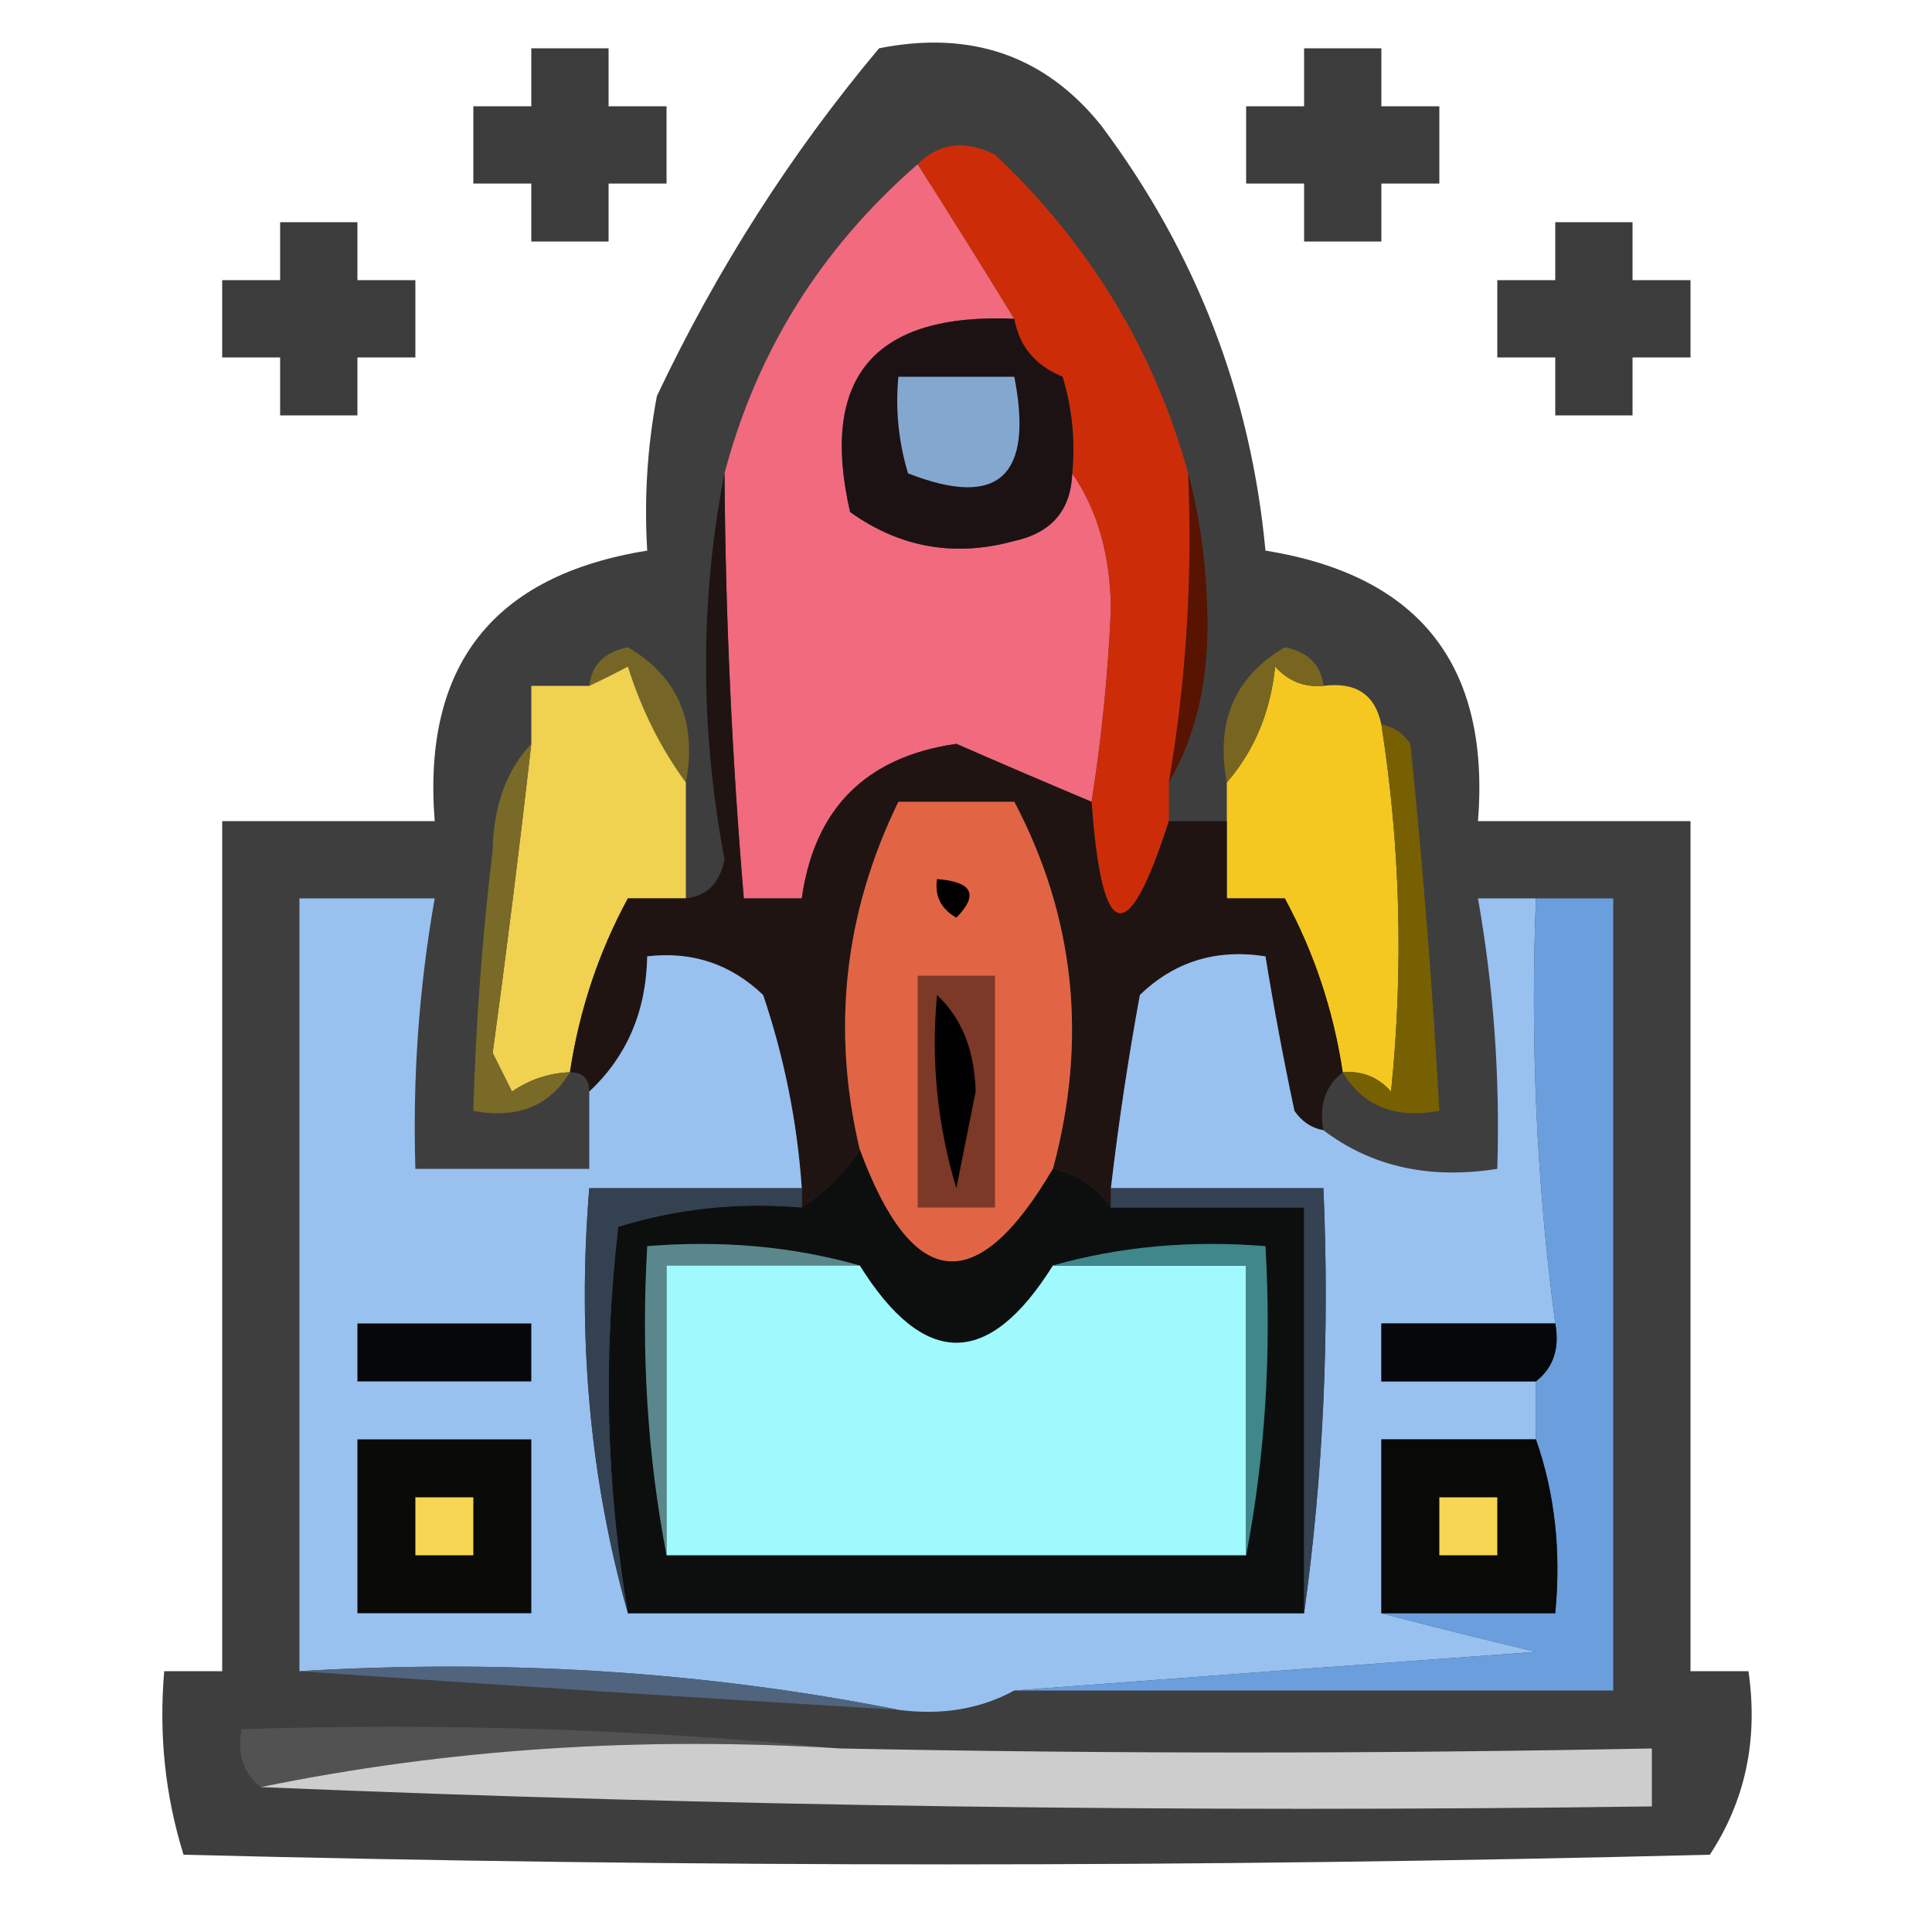
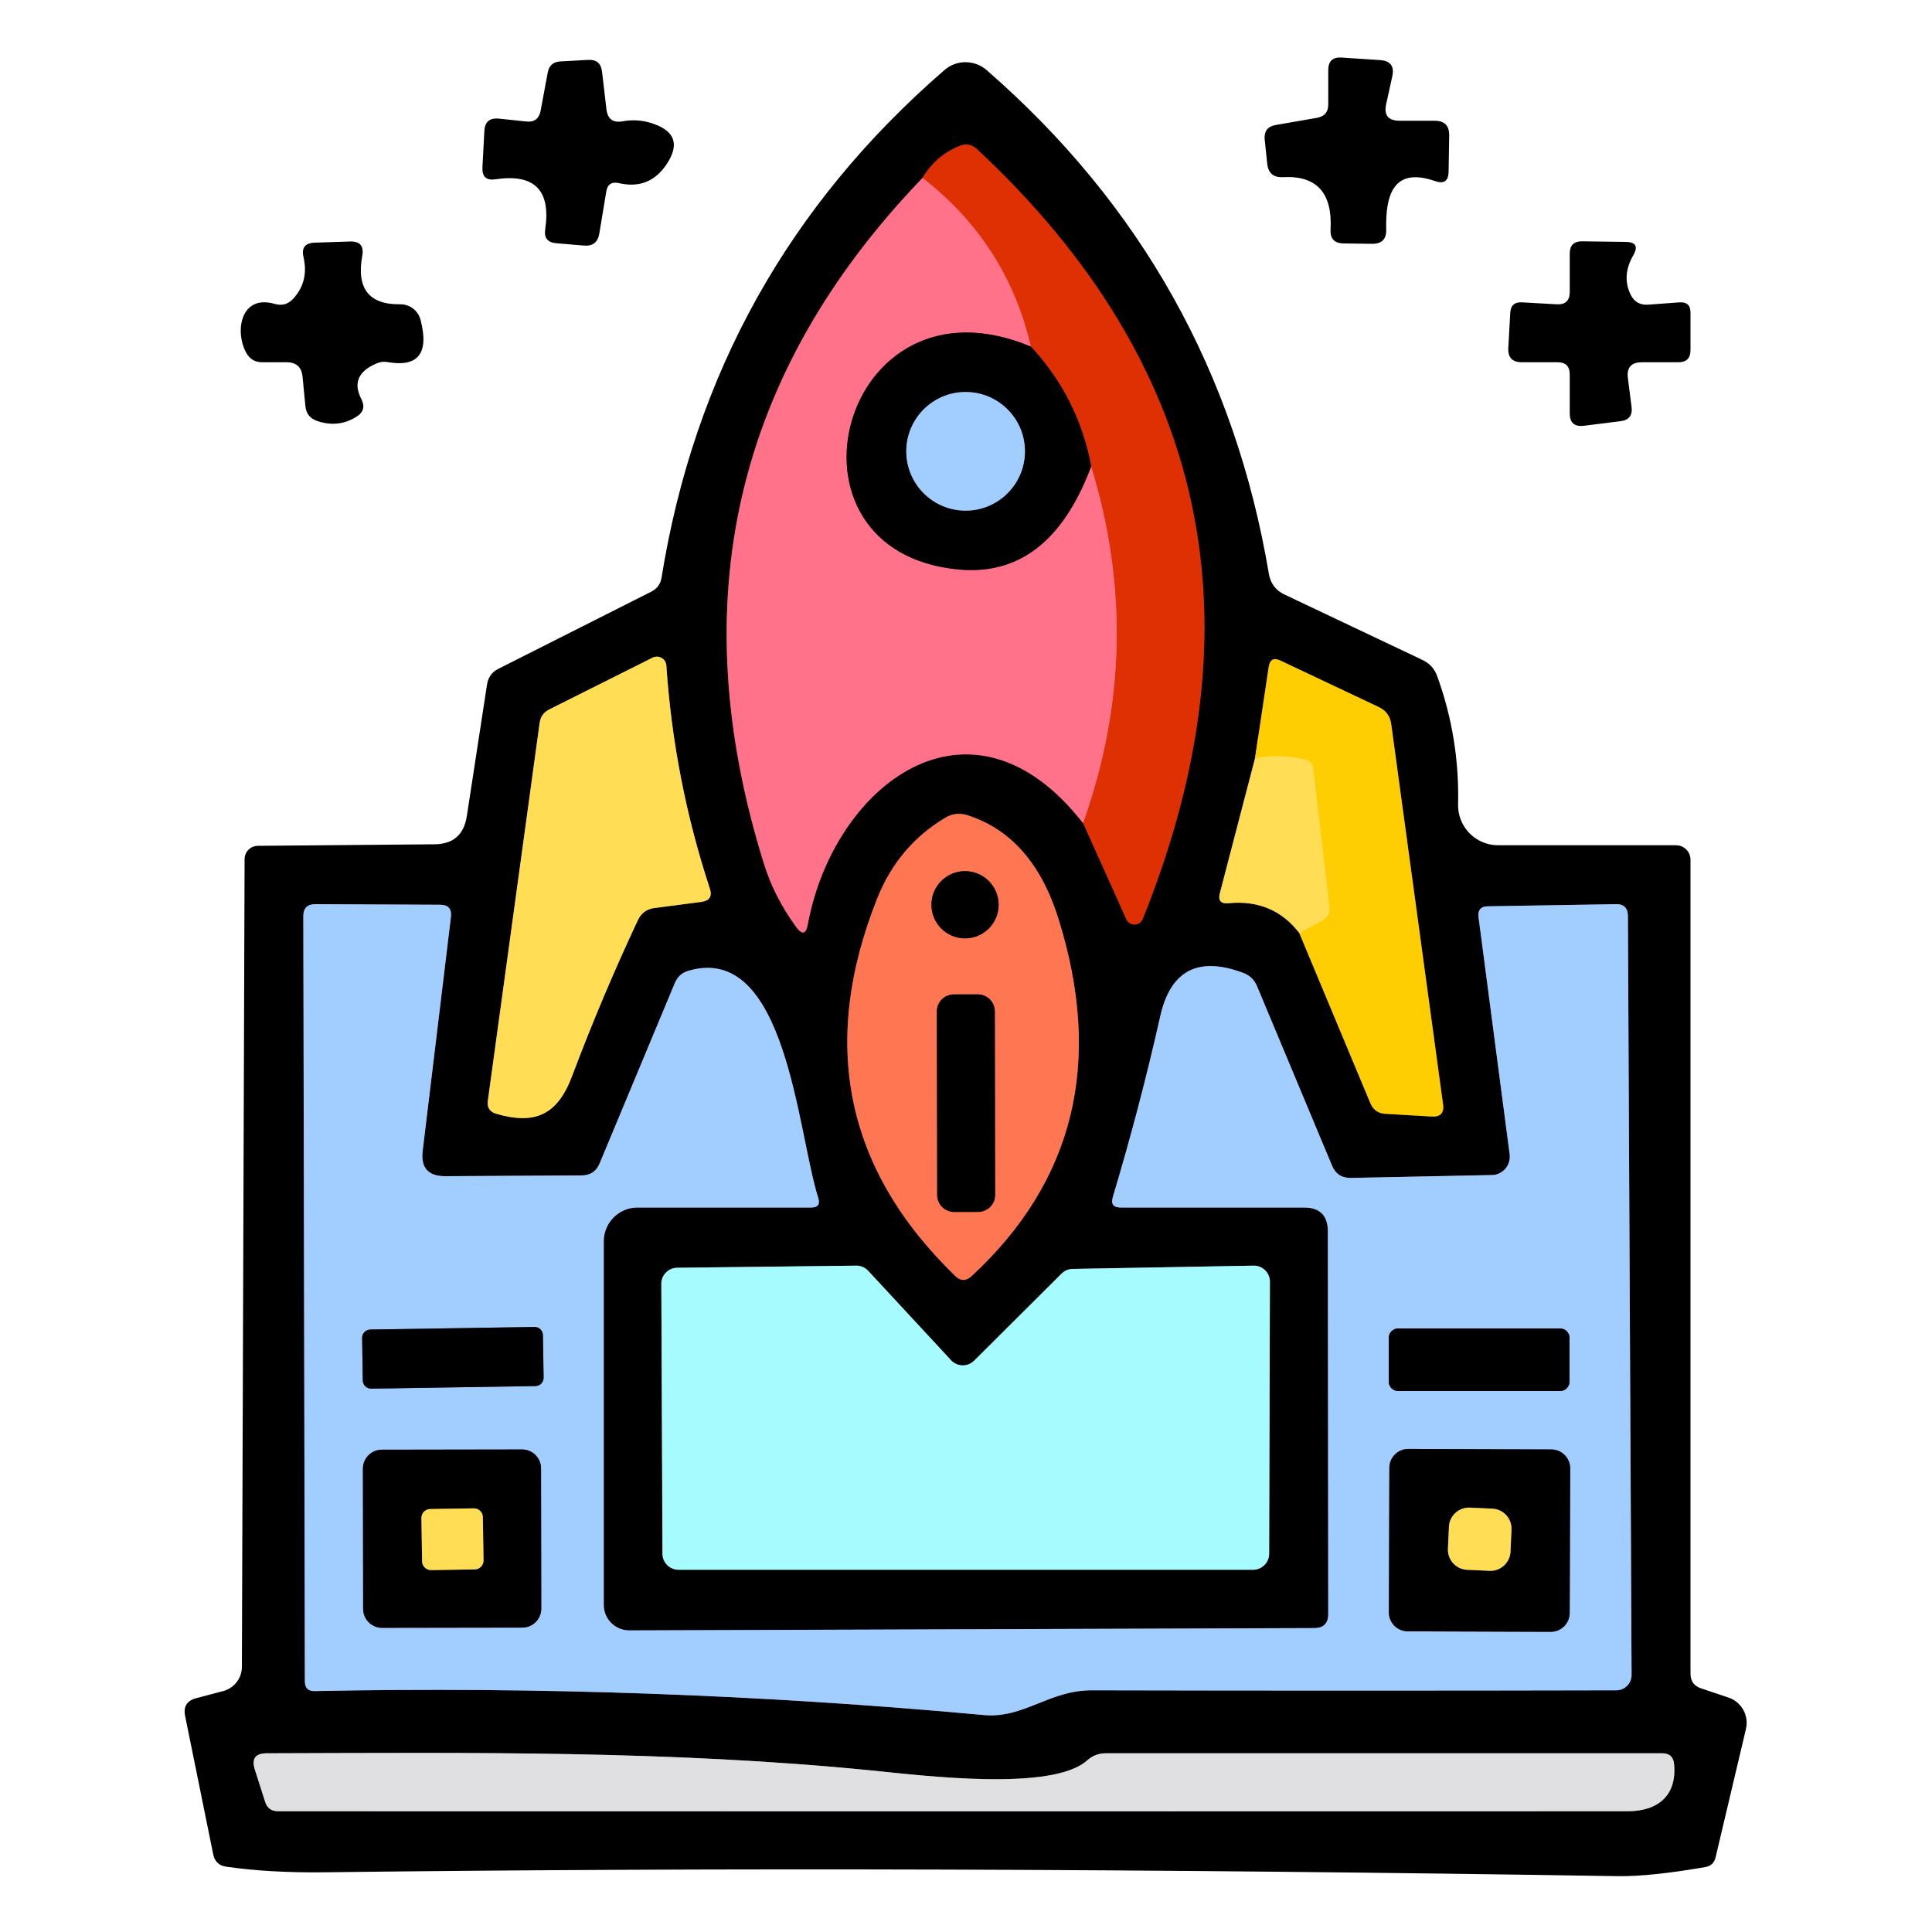
- <svg xmlns="http://www.w3.org/2000/svg" version="1.1" width="100px" height="100px" style="shape-rendering:geometricPrecision; text-rendering:geometricPrecision; image-rendering:optimizeQuality; fill-rule:evenodd; clip-rule:evenodd">
-   <g>
-     <path style="opacity:0.763" fill="#000000" d="M 27.5,2.5 C 28.833,2.5 30.167,2.5 31.5,2.5C 31.5,3.5 31.5,4.5 31.5,5.5C 32.5,5.5 33.5,5.5 34.5,5.5C 34.5,6.833 34.5,8.167 34.5,9.5C 33.5,9.5 32.5,9.5 31.5,9.5C 31.5,10.5 31.5,11.5 31.5,12.5C 30.167,12.5 28.833,12.5 27.5,12.5C 27.5,11.5 27.5,10.5 27.5,9.5C 26.5,9.5 25.5,9.5 24.5,9.5C 24.5,8.167 24.5,6.833 24.5,5.5C 25.5,5.5 26.5,5.5 27.5,5.5C 27.5,4.5 27.5,3.5 27.5,2.5 Z" />
+ <svg xmlns="http://www.w3.org/2000/svg" version="1.1" viewBox="0.00 0.00 100.00 100.00">
+   <g stroke-width="2.00" fill="none" stroke-linecap="butt">
+     <path stroke="#803945" vector-effect="non-scaling-stroke" d="   M 47.75 9.21   Q 33.20 24.33 39.53 44.67   Q 40.06 46.40 41.21 47.98   Q 41.67 48.61 41.81 47.85   C 43.13 40.67 50.21 35.13 56.06 42.60" />
+     <path stroke="#6f1801" vector-effect="non-scaling-stroke" d="   M 56.06 42.60   L 58.30 47.58   A 0.46 0.46 0.0 0 0 59.15 47.56   Q 68.47 24.42 50.58 7.73   Q 50.18 7.35 49.68 7.55   Q 48.44 8.04 47.75 9.21" />
+     <path stroke="#ef5146" vector-effect="non-scaling-stroke" d="   M 56.06 42.60   Q 59.32 33.44 56.48 24.14" />
+     <path stroke="#6f1801" vector-effect="non-scaling-stroke" d="   M 56.48 24.14   Q 55.82 20.60 53.36 17.94" />
+     <path stroke="#ef5146" vector-effect="non-scaling-stroke" d="   M 53.36 17.94   Q 52.11 12.59 47.75 9.21" />
+     <path stroke="#803945" vector-effect="non-scaling-stroke" d="   M 53.36 17.94   C 43.48 13.80 39.72 28.59 49.65 29.48   Q 54.32 29.90 56.48 24.14" />
+     <path stroke="#806f2b" vector-effect="non-scaling-stroke" d="   M 33.86 47.00   L 36.31 46.68   Q 36.94 46.59 36.74 45.99   Q 34.89 40.36 34.49 34.45   A 0.49 0.49 0.0 0 0 33.78 34.04   L 28.43 36.72   Q 27.99 36.94 27.93 37.43   L 25.25 56.98   Q 25.18 57.50 25.69 57.65   C 27.68 58.23 28.85 57.72 29.61 55.70   Q 31.16 51.58 33.02 47.62   Q 33.28 47.08 33.86 47.00" />
+     <path stroke="#806f2b" vector-effect="non-scaling-stroke" d="   M 64.96 39.25   L 63.14 46.23   Q 62.99 46.81 63.59 46.75   Q 65.89 46.53 67.25 48.29" />
+     <path stroke="#7f6701" vector-effect="non-scaling-stroke" d="   M 67.25 48.29   L 70.93 57.10   Q 71.15 57.62 71.70 57.65   L 74.10 57.79   Q 74.79 57.83 74.69 57.15   L 72.01 37.49   Q 71.93 36.86 71.35 36.59   L 66.27 34.19   Q 65.76 33.95 65.67 34.51   L 64.96 39.25" />
+     <path stroke="#ffd62c" vector-effect="non-scaling-stroke" d="   M 67.25 48.29   L 68.45 47.64   Q 68.86 47.41 68.81 46.94   L 67.97 39.78   Q 67.92 39.40 67.55 39.31   Q 66.24 39.00 64.96 39.25" />
+     <path stroke="#803c29" vector-effect="non-scaling-stroke" d="   M 48.94 42.32   Q 46.50 43.77 45.41 46.49   Q 40.91 57.78 49.44 66.04   Q 49.86 66.45 50.29 66.05   Q 58.27 58.67 54.78 47.54   Q 53.43 43.25 50.05 42.19   Q 49.47 42.01 48.94 42.32" />
+     <path stroke="#516780" vector-effect="non-scaling-stroke" d="   M 23.06 60.88   Q 21.71 60.89 21.88 59.55   L 23.34 47.46   Q 23.41 46.83 22.78 46.83   L 16.32 46.80   Q 15.70 46.80 15.70 47.42   L 15.78 87.03   Q 15.78 87.54 16.29 87.53   Q 33.64 87.18 50.92 88.77   C 52.99 88.96 54.29 87.49 56.50 87.49   Q 70.07 87.52 83.66 87.49   A 0.79 0.79 0.0 0 0 84.45 86.69   L 84.26 47.40   Q 84.25 46.79 83.65 46.80   L 77.02 46.91   Q 76.46 46.91 76.53 47.48   L 78.14 59.75   A 0.95 0.94 85.6 0 1 77.23 60.82   L 69.92 60.97   Q 69.21 60.98 68.94 60.32   L 65.07 51.06   Q 64.86 50.54 64.33 50.35   Q 60.86 49.06 60.06 52.58   Q 59.00 57.29 57.60 61.96   Q 57.44 62.50 58.00 62.50   L 67.49 62.50   Q 68.73 62.50 68.73 63.74   L 68.75 83.54   Q 68.75 84.27 68.02 84.27   L 32.57 84.39   A 1.32 1.32 0.0 0 1 31.25 83.07   L 31.25 64.25   A 1.75 1.75 0.0 0 1 33.00 62.50   L 41.99 62.50   Q 42.51 62.50 42.35 62.00   C 41.27 58.59 40.70 48.80 35.66 50.24   Q 35.14 50.38 34.93 50.88   L 31.04 60.21   Q 30.78 60.84 30.10 60.84   L 23.06 60.88" />
+     <path stroke="#537e80" vector-effect="non-scaling-stroke" d="   M 55.52 65.68   A 0.83 0.83 0.0 0 0 54.95 65.92   L 50.42 70.43   A 0.83 0.83 0.0 0 1 49.23 70.41   L 44.94 65.78   A 0.83 0.83 0.0 0 0 44.32 65.51   L 35.05 65.62   A 0.83 0.83 0.0 0 0 34.23 66.45   L 34.29 80.42   A 0.83 0.83 0.0 0 0 35.12 81.25   L 64.86 81.25   A 0.83 0.83 0.0 0 0 65.69 80.42   L 65.73 66.34   A 0.83 0.83 0.0 0 0 64.88 65.51   L 55.52 65.68" />
+     <path stroke="#707071" vector-effect="non-scaling-stroke" d="   M 56.28 91.11   C 54.48 92.75 47.74 91.90 45.12 91.64   C 34.68 90.60 24.29 90.72 13.81 90.75   Q 12.92 90.75 13.19 91.59   L 13.72 93.25   Q 13.87 93.75 14.40 93.75   Q 49.31 93.76 84.23 93.75   C 85.84 93.75 86.80 92.92 86.65 91.31   Q 86.60 90.75 86.04 90.75   L 57.22 90.75   Q 56.69 90.75 56.28 91.11" />
+     <path stroke="#516780" vector-effect="non-scaling-stroke" d="   M 53.05 23.36   A 3.07 3.07 0.0 0 0 49.98 20.29   A 3.07 3.07 0.0 0 0 46.91 23.36   A 3.07 3.07 0.0 0 0 49.98 26.43   A 3.07 3.07 0.0 0 0 53.05 23.36" />
+     <path stroke="#803c29" vector-effect="non-scaling-stroke" d="   M 51.69 46.83   A 1.74 1.74 0.0 0 0 49.95 45.09   A 1.74 1.74 0.0 0 0 48.21 46.83   A 1.74 1.74 0.0 0 0 49.95 48.57   A 1.74 1.74 0.0 0 0 51.69 46.83" />
+     <path stroke="#803c29" vector-effect="non-scaling-stroke" d="   M 51.492 52.347   A 0.88 0.88 0.0 0 0 50.61 51.469   L 49.37 51.471   A 0.88 0.88 0.0 0 0 48.492 52.353   L 48.508 61.853   A 0.88 0.88 0.0 0 0 49.39 62.731   L 50.63 62.729   A 0.88 0.88 0.0 0 0 51.508 61.847   L 51.492 52.347" />
+     <path stroke="#516780" vector-effect="non-scaling-stroke" d="   M 28.102 69.107   A 0.43 0.43 0.0 0 0 27.665 68.683   L 19.166 68.817   A 0.43 0.43 0.0 0 0 18.743 69.254   L 18.778 71.453   A 0.43 0.43 0.0 0 0 19.215 71.877   L 27.713 71.743   A 0.43 0.43 0.0 0 0 28.137 71.306   L 28.102 69.107" />
+     <path stroke="#516780" vector-effect="non-scaling-stroke" d="   M 81.24 69.25   A 0.49 0.49 0.0 0 0 80.75 68.76   L 72.37 68.76   A 0.49 0.49 0.0 0 0 71.88 69.25   L 71.88 71.51   A 0.49 0.49 0.0 0 0 72.37 72.00   L 80.75 72.00   A 0.49 0.49 0.0 0 0 81.24 71.51   L 81.24 69.25" />
+     <path stroke="#516780" vector-effect="non-scaling-stroke" d="   M 28.004 76.002   A 0.98 0.98 0.0 0 0 27.022 75.024   L 19.762 75.036   A 0.98 0.98 0.0 0 0 18.784 76.018   L 18.796 83.278   A 0.98 0.98 0.0 0 0 19.778 84.256   L 27.038 84.244   A 0.98 0.98 0.0 0 0 28.016 83.262   L 28.004 76.002" />
+     <path stroke="#516780" vector-effect="non-scaling-stroke" d="   M 81.273 76.006   A 0.98 0.98 0.0 0 0 80.296 75.023   L 72.897 74.997   A 0.98 0.98 0.0 0 0 71.913 75.974   L 71.887 83.454   A 0.98 0.98 0.0 0 0 72.864 84.437   L 80.263 84.463   A 0.98 0.98 0.0 0 0 81.247 83.486   L 81.273 76.006" />
+     <path stroke="#806f2b" vector-effect="non-scaling-stroke" d="   M 24.992 78.525   A 0.46 0.46 0.0 0 0 24.525 78.072   L 22.265 78.108   A 0.46 0.46 0.0 0 0 21.813 78.575   L 21.848 80.815   A 0.46 0.46 0.0 0 0 22.315 81.268   L 24.575 81.232   A 0.46 0.46 0.0 0 0 25.027 80.765   L 24.992 78.525" />
+     <path stroke="#806f2b" vector-effect="non-scaling-stroke" d="   M 78.234 79.174   A 1.04 1.04 0.0 0 0 77.242 78.088   L 76.084 78.035   A 1.04 1.04 0.0 0 0 74.998 79.027   L 74.946 80.166   A 1.04 1.04 0.0 0 0 75.938 81.252   L 77.096 81.305   A 1.04 1.04 0.0 0 0 78.183 80.313   L 78.234 79.174" />
  </g>
-   <g>
-     <path style="opacity:0.793" fill="#0c0d0e" d="M 45.5,2.5 C 50.266,1.551 54.1,2.884 57,6.5C 61.908,13.063 64.742,20.396 65.5,28.5C 73.474,29.779 77.14,34.446 76.5,42.5C 80.167,42.5 83.833,42.5 87.5,42.5C 87.5,57.167 87.5,71.833 87.5,86.5C 88.5,86.5 89.5,86.5 90.5,86.5C 91.011,90.03 90.344,93.196 88.5,96C 62.167,96.667 35.833,96.667 9.5,96C 8.549,92.943 8.216,89.777 8.5,86.5C 9.5,86.5 10.5,86.5 11.5,86.5C 11.5,71.833 11.5,57.167 11.5,42.5C 15.167,42.5 18.833,42.5 22.5,42.5C 21.86,34.446 25.526,29.779 33.5,28.5C 33.336,25.813 33.503,23.146 34,20.5C 37.106,13.936 40.939,7.936 45.5,2.5 Z" />
-   </g>
-   <g>
-     <path style="opacity:0.763" fill="#000000" d="M 67.5,2.5 C 68.833,2.5 70.167,2.5 71.5,2.5C 71.5,3.5 71.5,4.5 71.5,5.5C 72.5,5.5 73.5,5.5 74.5,5.5C 74.5,6.833 74.5,8.167 74.5,9.5C 73.5,9.5 72.5,9.5 71.5,9.5C 71.5,10.5 71.5,11.5 71.5,12.5C 70.167,12.5 68.833,12.5 67.5,12.5C 67.5,11.5 67.5,10.5 67.5,9.5C 66.5,9.5 65.5,9.5 64.5,9.5C 64.5,8.167 64.5,6.833 64.5,5.5C 65.5,5.5 66.5,5.5 67.5,5.5C 67.5,4.5 67.5,3.5 67.5,2.5 Z" />
-   </g>
-   <g>
-     <path style="opacity:0.763" fill="#000000" d="M 14.5,11.5 C 15.833,11.5 17.167,11.5 18.5,11.5C 18.5,12.5 18.5,13.5 18.5,14.5C 19.5,14.5 20.5,14.5 21.5,14.5C 21.5,15.833 21.5,17.167 21.5,18.5C 20.5,18.5 19.5,18.5 18.5,18.5C 18.5,19.5 18.5,20.5 18.5,21.5C 17.167,21.5 15.833,21.5 14.5,21.5C 14.5,20.5 14.5,19.5 14.5,18.5C 13.5,18.5 12.5,18.5 11.5,18.5C 11.5,17.167 11.5,15.833 11.5,14.5C 12.5,14.5 13.5,14.5 14.5,14.5C 14.5,13.5 14.5,12.5 14.5,11.5 Z" />
-   </g>
-   <g>
-     <path style="opacity:0.763" fill="#000000" d="M 80.5,11.5 C 81.833,11.5 83.167,11.5 84.5,11.5C 84.5,12.5 84.5,13.5 84.5,14.5C 85.5,14.5 86.5,14.5 87.5,14.5C 87.5,15.833 87.5,17.167 87.5,18.5C 86.5,18.5 85.5,18.5 84.5,18.5C 84.5,19.5 84.5,20.5 84.5,21.5C 83.167,21.5 81.833,21.5 80.5,21.5C 80.5,20.5 80.5,19.5 80.5,18.5C 79.5,18.5 78.5,18.5 77.5,18.5C 77.5,17.167 77.5,15.833 77.5,14.5C 78.5,14.5 79.5,14.5 80.5,14.5C 80.5,13.5 80.5,12.5 80.5,11.5 Z" />
-   </g>
-   <g>
-     <path style="opacity:1" fill="#f16a7e" d="M 47.5,8.5 C 49.221,11.202 50.888,13.869 52.5,16.5C 45.244,16.19 42.41,19.524 44,26.5C 46.579,28.347 49.412,28.847 52.5,28C 54.426,27.578 55.426,26.411 55.5,24.5C 56.805,26.397 57.471,28.73 57.5,31.5C 57.355,34.867 57.022,38.201 56.5,41.5C 54.181,40.526 51.847,39.526 49.5,38.5C 44.823,39.177 42.156,41.844 41.5,46.5C 40.5,46.5 39.5,46.5 38.5,46.5C 37.882,39.183 37.549,31.849 37.5,24.5C 39.173,18.173 42.507,12.839 47.5,8.5 Z" />
-   </g>
-   <g>
-     <path style="opacity:1" fill="#cc2d08" d="M 61.5,24.5 C 61.733,29.895 61.4,35.228 60.5,40.5C 60.5,41.167 60.5,41.833 60.5,42.5C 58.36,49.182 57.027,48.849 56.5,41.5C 57.022,38.201 57.355,34.867 57.5,31.5C 57.471,28.73 56.805,26.397 55.5,24.5C 55.66,22.801 55.493,21.134 55,19.5C 53.583,18.922 52.75,17.922 52.5,16.5C 50.888,13.869 49.221,11.202 47.5,8.5C 48.601,7.402 49.934,7.235 51.5,8C 56.419,12.656 59.752,18.156 61.5,24.5 Z" />
-   </g>
-   <g>
-     <path style="opacity:1" fill="#1c1214" d="M 52.5,16.5 C 52.75,17.922 53.583,18.922 55,19.5C 55.493,21.134 55.66,22.801 55.5,24.5C 55.426,26.411 54.426,27.578 52.5,28C 49.412,28.847 46.579,28.347 44,26.5C 42.41,19.524 45.244,16.19 52.5,16.5 Z" />
-   </g>
-   <g>
-     <path style="opacity:1" fill="#84a7d0" d="M 46.5,19.5 C 48.5,19.5 50.5,19.5 52.5,19.5C 53.508,24.667 51.675,26.334 47,24.5C 46.507,22.866 46.34,21.199 46.5,19.5 Z" />
-   </g>
-   <g>
-     <path style="opacity:1" fill="#581301" d="M 61.5,24.5 C 62.164,26.978 62.498,29.645 62.5,32.5C 62.478,35.59 61.812,38.257 60.5,40.5C 61.4,35.228 61.733,29.895 61.5,24.5 Z" />
-   </g>
-   <g>
-     <path style="opacity:1" fill="#756627" d="M 35.5,40.5 C 34.208,38.745 33.208,36.745 32.5,34.5C 31.817,34.863 31.15,35.196 30.5,35.5C 30.62,34.414 31.287,33.747 32.5,33.5C 35.092,35.026 36.092,37.359 35.5,40.5 Z" />
-   </g>
-   <g>
-     <path style="opacity:1" fill="#f0d150" d="M 35.5,40.5 C 35.5,42.5 35.5,44.5 35.5,46.5C 34.5,46.5 33.5,46.5 32.5,46.5C 30.986,49.289 29.986,52.289 29.5,55.5C 28.417,55.539 27.417,55.873 26.5,56.5C 26.167,55.833 25.833,55.167 25.5,54.5C 26.227,49.165 26.894,43.832 27.5,38.5C 27.5,37.5 27.5,36.5 27.5,35.5C 28.5,35.5 29.5,35.5 30.5,35.5C 31.15,35.196 31.817,34.863 32.5,34.5C 33.208,36.745 34.208,38.745 35.5,40.5 Z" />
-   </g>
-   <g>
-     <path style="opacity:1" fill="#f4c821" d="M 68.5,35.5 C 70.179,35.285 71.179,35.952 71.5,37.5C 72.487,43.805 72.653,50.138 72,56.5C 71.329,55.748 70.496,55.414 69.5,55.5C 69.014,52.289 68.014,49.289 66.5,46.5C 65.5,46.5 64.5,46.5 63.5,46.5C 63.5,45.167 63.5,43.833 63.5,42.5C 63.5,41.833 63.5,41.167 63.5,40.5C 64.927,38.852 65.76,36.852 66,34.5C 66.671,35.252 67.504,35.586 68.5,35.5 Z" />
-   </g>
-   <g>
-     <path style="opacity:1" fill="#786620" d="M 68.5,35.5 C 67.504,35.586 66.671,35.252 66,34.5C 65.76,36.852 64.927,38.852 63.5,40.5C 62.908,37.359 63.908,35.026 66.5,33.5C 67.713,33.747 68.38,34.414 68.5,35.5 Z" />
-   </g>
-   <g>
-     <path style="opacity:1" fill="#201412" d="M 37.5,24.5 C 37.549,31.849 37.882,39.183 38.5,46.5C 39.5,46.5 40.5,46.5 41.5,46.5C 42.156,41.844 44.823,39.177 49.5,38.5C 51.847,39.526 54.181,40.526 56.5,41.5C 57.027,48.849 58.36,49.182 60.5,42.5C 61.5,42.5 62.5,42.5 63.5,42.5C 63.5,43.833 63.5,45.167 63.5,46.5C 64.5,46.5 65.5,46.5 66.5,46.5C 68.014,49.289 69.014,52.289 69.5,55.5C 68.596,56.209 68.263,57.209 68.5,58.5C 67.883,58.389 67.383,58.056 67,57.5C 66.433,54.832 65.933,52.166 65.5,49.5C 62.956,49.104 60.789,49.771 59,51.5C 58.39,54.827 57.89,58.161 57.5,61.5C 57.5,61.833 57.5,62.167 57.5,62.5C 56.778,61.449 55.778,60.782 54.5,60.5C 56.305,53.797 55.638,47.464 52.5,41.5C 50.5,41.5 48.5,41.5 46.5,41.5C 43.697,47.255 43.031,53.255 44.5,59.5C 43.728,60.694 42.728,61.694 41.5,62.5C 41.5,62.167 41.5,61.833 41.5,61.5C 41.264,58.086 40.597,54.753 39.5,51.5C 37.821,49.895 35.821,49.229 33.5,49.5C 33.448,52.346 32.448,54.68 30.5,56.5C 30.5,55.833 30.167,55.5 29.5,55.5C 29.986,52.289 30.986,49.289 32.5,46.5C 33.5,46.5 34.5,46.5 35.5,46.5C 36.586,46.38 37.253,45.713 37.5,44.5C 36.224,37.685 36.224,31.018 37.5,24.5 Z" />
-   </g>
-   <g>
-     <path style="opacity:1" fill="#e16544" d="M 54.5,60.5 C 50.56,67.209 47.227,66.876 44.5,59.5C 43.031,53.255 43.697,47.255 46.5,41.5C 48.5,41.5 50.5,41.5 52.5,41.5C 55.638,47.464 56.305,53.797 54.5,60.5 Z" />
-   </g>
-   <g>
-     <path style="opacity:1" fill="#000000" d="M 48.5,45.5 C 50.337,45.639 50.67,46.306 49.5,47.5C 48.703,47.043 48.369,46.376 48.5,45.5 Z" />
-   </g>
-   <g>
-     <path style="opacity:1" fill="#98c1f0" d="M 30.5,56.5 C 32.448,54.68 33.448,52.346 33.5,49.5C 35.821,49.229 37.821,49.895 39.5,51.5C 40.597,54.753 41.264,58.086 41.5,61.5C 37.833,61.5 34.167,61.5 30.5,61.5C 29.87,69.243 30.537,76.576 32.5,83.5C 44.167,83.5 55.833,83.5 67.5,83.5C 68.492,76.352 68.825,69.019 68.5,61.5C 64.833,61.5 61.167,61.5 57.5,61.5C 57.89,58.161 58.39,54.827 59,51.5C 60.789,49.771 62.956,49.104 65.5,49.5C 65.933,52.166 66.433,54.832 67,57.5C 67.383,58.056 67.883,58.389 68.5,58.5C 70.988,60.388 73.988,61.054 77.5,60.5C 77.647,55.786 77.314,51.119 76.5,46.5C 77.5,46.5 78.5,46.5 79.5,46.5C 79.203,53.92 79.536,61.254 80.5,68.5C 77.5,68.5 74.5,68.5 71.5,68.5C 71.5,69.5 71.5,70.5 71.5,71.5C 74.167,71.5 76.833,71.5 79.5,71.5C 79.5,72.5 79.5,73.5 79.5,74.5C 76.833,74.5 74.167,74.5 71.5,74.5C 71.5,77.5 71.5,80.5 71.5,83.5C 74.028,84.166 76.694,84.832 79.5,85.5C 70.342,86.167 61.342,86.833 52.5,87.5C 50.735,88.461 48.735,88.795 46.5,88.5C 36.554,86.525 26.221,85.858 15.5,86.5C 15.5,73.167 15.5,59.833 15.5,46.5C 17.833,46.5 20.167,46.5 22.5,46.5C 21.686,51.119 21.353,55.786 21.5,60.5C 24.5,60.5 27.5,60.5 30.5,60.5C 30.5,59.167 30.5,57.833 30.5,56.5 Z" />
-   </g>
-   <g>
-     <path style="opacity:1" fill="#6b9edc" d="M 79.5,46.5 C 80.833,46.5 82.167,46.5 83.5,46.5C 83.5,60.167 83.5,73.833 83.5,87.5C 73.167,87.5 62.833,87.5 52.5,87.5C 61.342,86.833 70.342,86.167 79.5,85.5C 76.694,84.832 74.028,84.166 71.5,83.5C 74.5,83.5 77.5,83.5 80.5,83.5C 80.81,80.287 80.477,77.287 79.5,74.5C 79.5,73.5 79.5,72.5 79.5,71.5C 80.404,70.791 80.737,69.791 80.5,68.5C 79.536,61.254 79.203,53.92 79.5,46.5 Z" />
-   </g>
-   <g>
-     <path style="opacity:1" fill="#776002" d="M 71.5,37.5 C 72.117,37.611 72.617,37.944 73,38.5C 73.651,44.827 74.151,51.16 74.5,57.5C 72.219,57.923 70.552,57.256 69.5,55.5C 70.496,55.414 71.329,55.748 72,56.5C 72.653,50.138 72.487,43.805 71.5,37.5 Z" />
-   </g>
-   <g>
-     <path style="opacity:1" fill="#7c3928" d="M 47.5,50.5 C 48.833,50.5 50.167,50.5 51.5,50.5C 51.5,54.5 51.5,58.5 51.5,62.5C 50.167,62.5 48.833,62.5 47.5,62.5C 47.5,58.5 47.5,54.5 47.5,50.5 Z" />
-   </g>
-   <g>
-     <path style="opacity:1" fill="#000000" d="M 48.5,51.5 C 49.777,52.694 50.444,54.36 50.5,56.5C 50.167,58.167 49.833,59.833 49.5,61.5C 48.513,58.232 48.18,54.898 48.5,51.5 Z" />
-   </g>
-   <g>
-     <path style="opacity:1" fill="#796a28" d="M 27.5,38.5 C 26.894,43.832 26.227,49.165 25.5,54.5C 25.833,55.167 26.167,55.833 26.5,56.5C 27.417,55.873 28.417,55.539 29.5,55.5C 28.448,57.256 26.781,57.923 24.5,57.5C 24.626,52.989 24.959,48.489 25.5,44C 25.547,41.705 26.213,39.871 27.5,38.5 Z" />
-   </g>
-   <g>
-     <path style="opacity:1" fill="#0d0f0f" d="M 44.5,59.5 C 47.227,66.876 50.56,67.209 54.5,60.5C 55.778,60.782 56.778,61.449 57.5,62.5C 60.833,62.5 64.167,62.5 67.5,62.5C 67.5,69.5 67.5,76.5 67.5,83.5C 55.833,83.5 44.167,83.5 32.5,83.5C 31.374,76.914 31.207,70.247 32,63.5C 35.057,62.55 38.223,62.216 41.5,62.5C 42.728,61.694 43.728,60.694 44.5,59.5 Z" />
-   </g>
-   <g>
-     <path style="opacity:1" fill="#334151" d="M 41.5,61.5 C 41.5,61.833 41.5,62.167 41.5,62.5C 38.223,62.216 35.057,62.55 32,63.5C 31.207,70.247 31.374,76.914 32.5,83.5C 30.537,76.576 29.87,69.243 30.5,61.5C 34.167,61.5 37.833,61.5 41.5,61.5 Z" />
-   </g>
-   <g>
-     <path style="opacity:1" fill="#344253" d="M 57.5,62.5 C 57.5,62.167 57.5,61.833 57.5,61.5C 61.167,61.5 64.833,61.5 68.5,61.5C 68.825,69.019 68.492,76.352 67.5,83.5C 67.5,76.5 67.5,69.5 67.5,62.5C 64.167,62.5 60.833,62.5 57.5,62.5 Z" />
-   </g>
-   <g>
-     <path style="opacity:1" fill="#5a878b" d="M 44.5,65.5 C 41.167,65.5 37.833,65.5 34.5,65.5C 34.5,70.5 34.5,75.5 34.5,80.5C 33.512,75.359 33.179,70.026 33.5,64.5C 37.371,64.185 41.038,64.518 44.5,65.5 Z" />
-   </g>
-   <g>
-     <path style="opacity:1" fill="#9ff9fd" d="M 44.5,65.5 C 47.833,70.833 51.167,70.833 54.5,65.5C 57.833,65.5 61.167,65.5 64.5,65.5C 64.5,70.5 64.5,75.5 64.5,80.5C 54.5,80.5 44.5,80.5 34.5,80.5C 34.5,75.5 34.5,70.5 34.5,65.5C 37.833,65.5 41.167,65.5 44.5,65.5 Z" />
-   </g>
-   <g>
-     <path style="opacity:1" fill="#3f878a" d="M 54.5,65.5 C 57.962,64.518 61.629,64.185 65.5,64.5C 65.821,70.026 65.488,75.359 64.5,80.5C 64.5,75.5 64.5,70.5 64.5,65.5C 61.167,65.5 57.833,65.5 54.5,65.5 Z" />
-   </g>
-   <g>
-     <path style="opacity:1" fill="#06070b" d="M 18.5,68.5 C 21.5,68.5 24.5,68.5 27.5,68.5C 27.5,69.5 27.5,70.5 27.5,71.5C 24.5,71.5 21.5,71.5 18.5,71.5C 18.5,70.5 18.5,69.5 18.5,68.5 Z" />
-   </g>
-   <g>
-     <path style="opacity:1" fill="#05070b" d="M 80.5,68.5 C 80.737,69.791 80.404,70.791 79.5,71.5C 76.833,71.5 74.167,71.5 71.5,71.5C 71.5,70.5 71.5,69.5 71.5,68.5C 74.5,68.5 77.5,68.5 80.5,68.5 Z" />
-   </g>
-   <g>
-     <path style="opacity:1" fill="#0a0a08" d="M 18.5,74.5 C 21.5,74.5 24.5,74.5 27.5,74.5C 27.5,77.5 27.5,80.5 27.5,83.5C 24.5,83.5 21.5,83.5 18.5,83.5C 18.5,80.5 18.5,77.5 18.5,74.5 Z" />
-   </g>
-   <g>
-     <path style="opacity:1" fill="#090908" d="M 79.5,74.5 C 80.477,77.287 80.81,80.287 80.5,83.5C 77.5,83.5 74.5,83.5 71.5,83.5C 71.5,80.5 71.5,77.5 71.5,74.5C 74.167,74.5 76.833,74.5 79.5,74.5 Z" />
-   </g>
-   <g>
-     <path style="opacity:1" fill="#f6d652" d="M 21.5,77.5 C 22.5,77.5 23.5,77.5 24.5,77.5C 24.5,78.5 24.5,79.5 24.5,80.5C 23.5,80.5 22.5,80.5 21.5,80.5C 21.5,79.5 21.5,78.5 21.5,77.5 Z" />
-   </g>
-   <g>
-     <path style="opacity:1" fill="#f6d652" d="M 74.5,77.5 C 75.5,77.5 76.5,77.5 77.5,77.5C 77.5,78.5 77.5,79.5 77.5,80.5C 76.5,80.5 75.5,80.5 74.5,80.5C 74.5,79.5 74.5,78.5 74.5,77.5 Z" />
-   </g>
-   <g>
-     <path style="opacity:1" fill="#50647e" d="M 15.5,86.5 C 26.221,85.858 36.554,86.525 46.5,88.5C 36.037,87.879 25.704,87.212 15.5,86.5 Z" />
-   </g>
-   <g>
-     <path style="opacity:1" fill="#525253" d="M 43.5,90.5 C 33.111,89.859 23.111,90.526 13.5,92.5C 12.596,91.791 12.263,90.791 12.5,89.5C 23.014,89.172 33.347,89.506 43.5,90.5 Z" />
-   </g>
-   <g>
-     <path style="opacity:1" fill="#cdcdce" d="M 43.5,90.5 C 57.319,90.779 71.319,90.779 85.5,90.5C 85.5,91.5 85.5,92.5 85.5,93.5C 61.328,93.831 37.328,93.498 13.5,92.5C 23.111,90.526 33.111,89.859 43.5,90.5 Z" />
-   </g>
+   <path fill="#000000" d="   M 27.98 5.74   L 28.35 3.76   Q 28.45 3.21 29.00 3.18   L 30.44 3.10   Q 31.08 3.06 31.16 3.70   L 31.39 5.66   Q 31.48 6.41 32.22 6.28   Q 33.02 6.13 33.80 6.40   Q 35.51 6.98 34.51 8.49   Q 33.62 9.84 32.04 9.48   Q 31.47 9.35 31.38 9.92   L 31.02 12.09   Q 30.91 12.77 30.22 12.71   L 28.79 12.59   Q 28.12 12.53 28.22 11.87   Q 28.67 8.83 25.65 9.28   Q 24.94 9.39 24.97 8.67   L 25.07 6.79   Q 25.10 6.07 25.82 6.14   L 27.25 6.29   Q 27.86 6.35 27.98 5.74   Z" />
+   <path fill="#000000" d="   M 72.45 6.25   L 74.26 6.25   Q 75.02 6.25 75.01 7.01   L 74.98 8.88   Q 74.97 9.62 74.27 9.37   C 72.08 8.61 71.71 10.17 71.75 11.88   Q 71.77 12.63 71.02 12.62   L 69.54 12.60   Q 68.83 12.59 68.87 11.88   Q 69.02 9.03 66.41 9.17   Q 65.66 9.21 65.59 8.46   L 65.46 7.22   Q 65.40 6.58 66.03 6.47   L 68.16 6.10   Q 68.75 6.00 68.75 5.41   L 68.75 3.63   Q 68.75 2.93 69.45 2.98   L 71.42 3.11   Q 72.25 3.16 72.06 3.97   L 71.75 5.38   Q 71.55 6.25 72.45 6.25   Z" />
+   <path fill="#000000" d="   M 24.16 42.26   L 25.21 35.42   Q 25.30 34.87 25.79 34.62   L 33.72 30.62   Q 34.16 30.39 34.24 29.91   Q 36.78 14.11 48.89 3.62   A 1.67 1.66 45.1 0 1 51.07 3.63   Q 63.05 14.06 65.68 29.72   Q 65.81 30.45 66.48 30.77   L 73.63 34.16   Q 74.19 34.43 74.39 35.00   Q 75.55 38.20 75.47 41.63   A 2.07 2.07 0.0 0 0 77.54 43.75   L 86.75 43.75   A 0.75 0.75 0.0 0 1 87.50 44.50   L 87.50 86.63   Q 87.50 87.21 88.05 87.39   L 89.45 87.86   A 1.38 1.38 0.0 0 1 90.37 89.49   L 88.80 96.13   Q 88.70 96.57 88.26 96.64   Q 85.44 97.13 83.75 97.11   Q 47.54 96.53 16.75 96.91   Q 13.93 96.94 11.71 96.62   Q 11.16 96.54 11.04 96.00   L 9.58 88.81   Q 9.44 88.09 10.15 87.90   L 11.55 87.53   A 1.31 1.29 -7.6 0 0 12.52 86.28   L 12.66 44.46   A 0.69 0.69 0.0 0 1 13.35 43.78   L 22.49 43.70   Q 23.93 43.69 24.16 42.26   Z   M 47.75 9.21   Q 33.20 24.33 39.53 44.67   Q 40.06 46.40 41.21 47.98   Q 41.67 48.61 41.81 47.85   C 43.13 40.67 50.21 35.13 56.06 42.60   L 58.30 47.58   A 0.46 0.46 0.0 0 0 59.15 47.56   Q 68.47 24.42 50.58 7.73   Q 50.18 7.35 49.68 7.55   Q 48.44 8.04 47.75 9.21   Z   M 33.86 47.00   L 36.31 46.68   Q 36.94 46.59 36.74 45.99   Q 34.89 40.36 34.49 34.45   A 0.49 0.49 0.0 0 0 33.78 34.04   L 28.43 36.72   Q 27.99 36.94 27.93 37.43   L 25.25 56.98   Q 25.18 57.50 25.69 57.65   C 27.68 58.23 28.85 57.72 29.61 55.70   Q 31.16 51.58 33.02 47.62   Q 33.28 47.08 33.86 47.00   Z   M 64.96 39.25   L 63.14 46.23   Q 62.99 46.81 63.59 46.75   Q 65.89 46.53 67.25 48.29   L 70.93 57.10   Q 71.15 57.62 71.70 57.65   L 74.10 57.79   Q 74.79 57.83 74.69 57.15   L 72.01 37.49   Q 71.93 36.86 71.35 36.59   L 66.27 34.19   Q 65.76 33.95 65.67 34.51   L 64.96 39.25   Z   M 48.94 42.32   Q 46.50 43.77 45.41 46.49   Q 40.91 57.78 49.44 66.04   Q 49.86 66.45 50.29 66.05   Q 58.27 58.67 54.78 47.54   Q 53.43 43.25 50.05 42.19   Q 49.47 42.01 48.94 42.32   Z   M 23.06 60.88   Q 21.71 60.89 21.88 59.55   L 23.34 47.46   Q 23.41 46.83 22.78 46.83   L 16.32 46.80   Q 15.70 46.80 15.70 47.42   L 15.78 87.03   Q 15.78 87.54 16.29 87.53   Q 33.64 87.18 50.92 88.77   C 52.99 88.96 54.29 87.49 56.50 87.49   Q 70.07 87.52 83.66 87.49   A 0.79 0.79 0.0 0 0 84.45 86.69   L 84.26 47.40   Q 84.25 46.79 83.65 46.80   L 77.02 46.91   Q 76.46 46.91 76.53 47.48   L 78.14 59.75   A 0.95 0.94 85.6 0 1 77.23 60.82   L 69.92 60.97   Q 69.21 60.98 68.94 60.32   L 65.07 51.06   Q 64.86 50.54 64.33 50.35   Q 60.86 49.06 60.06 52.58   Q 59.00 57.29 57.60 61.96   Q 57.44 62.50 58.00 62.50   L 67.49 62.50   Q 68.73 62.50 68.73 63.74   L 68.75 83.54   Q 68.75 84.27 68.02 84.27   L 32.57 84.39   A 1.32 1.32 0.0 0 1 31.25 83.07   L 31.25 64.25   A 1.75 1.75 0.0 0 1 33.00 62.50   L 41.99 62.50   Q 42.51 62.50 42.35 62.00   C 41.27 58.59 40.70 48.80 35.66 50.24   Q 35.14 50.38 34.93 50.88   L 31.04 60.21   Q 30.78 60.84 30.10 60.84   L 23.06 60.88   Z   M 55.52 65.68   A 0.83 0.83 0.0 0 0 54.95 65.92   L 50.42 70.43   A 0.83 0.83 0.0 0 1 49.23 70.41   L 44.94 65.78   A 0.83 0.83 0.0 0 0 44.32 65.51   L 35.05 65.62   A 0.83 0.83 0.0 0 0 34.23 66.45   L 34.29 80.42   A 0.83 0.83 0.0 0 0 35.12 81.25   L 64.86 81.25   A 0.83 0.83 0.0 0 0 65.69 80.42   L 65.73 66.34   A 0.83 0.83 0.0 0 0 64.88 65.51   L 55.52 65.68   Z   M 56.28 91.11   C 54.48 92.75 47.74 91.90 45.12 91.64   C 34.68 90.60 24.29 90.72 13.81 90.75   Q 12.92 90.75 13.19 91.59   L 13.72 93.25   Q 13.87 93.75 14.40 93.75   Q 49.31 93.76 84.23 93.75   C 85.84 93.75 86.80 92.92 86.65 91.31   Q 86.60 90.75 86.04 90.75   L 57.22 90.75   Q 56.69 90.75 56.28 91.11   Z" />
+   <path fill="#de3002" d="   M 56.06 42.60   Q 59.32 33.44 56.48 24.14   Q 55.82 20.60 53.36 17.94   Q 52.11 12.59 47.75 9.21   Q 48.44 8.04 49.68 7.55   Q 50.18 7.35 50.58 7.73   Q 68.47 24.42 59.15 47.56   A 0.46 0.46 0.0 0 1 58.30 47.58   L 56.06 42.60   Z" />
+   <path fill="#ff7289" d="   M 47.75 9.21   Q 52.11 12.59 53.36 17.94   C 43.48 13.80 39.72 28.59 49.65 29.48   Q 54.32 29.90 56.48 24.14   Q 59.32 33.44 56.06 42.60   C 50.21 35.13 43.13 40.67 41.81 47.85   Q 41.67 48.61 41.21 47.98   Q 40.06 46.40 39.53 44.67   Q 33.20 24.33 47.75 9.21   Z" />
+   <path fill="#000000" d="   M 19.52 18.80   Q 18.06 19.40 18.70 20.65   Q 19.00 21.23 18.45 21.57   Q 17.50 22.17 16.39 21.78   Q 15.87 21.59 15.81 21.04   L 15.66 19.50   Q 15.59 18.75 14.83 18.75   L 13.57 18.75   Q 13.02 18.75 12.75 18.27   C 12.13 17.15 12.46 15.22 14.22 15.73   Q 14.78 15.89 15.17 15.47   Q 16.00 14.57 15.71 13.31   Q 15.54 12.59 16.28 12.56   L 18.11 12.50   Q 18.89 12.47 18.75 13.24   Q 18.29 15.78 20.71 15.75   A 1.08 1.08 0.0 0 1 21.77 16.56   Q 22.44 19.16 20.05 18.74   A 0.95 0.90 -50.0 0 0 19.52 18.80   Z" />
+   <path fill="#000000" d="   M 80.62 18.75   L 78.77 18.75   Q 78.03 18.75 78.07 18.01   L 78.17 16.20   Q 78.20 15.61 78.79 15.65   L 80.57 15.75   Q 81.25 15.79 81.25 15.11   L 81.25 13.12   Q 81.25 12.49 81.88 12.49   L 84.14 12.52   Q 84.93 12.53 84.54 13.21   Q 83.92 14.28 84.41 15.27   Q 84.69 15.81 85.30 15.77   L 86.93 15.65   Q 87.50 15.61 87.50 16.18   L 87.50 18.12   Q 87.50 18.75 86.88 18.75   L 84.99 18.75   Q 84.15 18.75 84.26 19.58   L 84.45 21.07   Q 84.53 21.72 83.88 21.80   L 81.97 22.04   Q 81.25 22.12 81.25 21.40   L 81.25 19.38   Q 81.25 18.75 80.62 18.75   Z" />
+   <path fill="#000000" d="   M 53.36 17.94   Q 55.82 20.60 56.48 24.14   Q 54.32 29.90 49.65 29.48   C 39.72 28.59 43.48 13.80 53.36 17.94   Z   M 53.05 23.36   A 3.07 3.07 0.0 0 0 49.98 20.29   A 3.07 3.07 0.0 0 0 46.91 23.36   A 3.07 3.07 0.0 0 0 49.98 26.43   A 3.07 3.07 0.0 0 0 53.05 23.36   Z" />
+   <circle fill="#a2cdff" cx="49.98" cy="23.36" r="3.07" />
+   <path fill="#ffde55" d="   M 33.02 47.62   Q 31.16 51.58 29.61 55.70   C 28.85 57.72 27.68 58.23 25.69 57.65   Q 25.18 57.50 25.25 56.98   L 27.93 37.43   Q 27.99 36.94 28.43 36.72   L 33.78 34.04   A 0.49 0.49 0.0 0 1 34.49 34.45   Q 34.89 40.36 36.74 45.99   Q 36.94 46.59 36.31 46.68   L 33.86 47.00   Q 33.28 47.08 33.02 47.62   Z" />
+   <path fill="#fece02" d="   M 67.25 48.29   L 68.45 47.64   Q 68.86 47.41 68.81 46.94   L 67.97 39.78   Q 67.92 39.40 67.55 39.31   Q 66.24 39.00 64.96 39.25   L 65.67 34.51   Q 65.76 33.95 66.27 34.19   L 71.35 36.59   Q 71.93 36.86 72.01 37.49   L 74.69 57.15   Q 74.79 57.83 74.10 57.79   L 71.70 57.65   Q 71.15 57.62 70.93 57.10   L 67.25 48.29   Z" />
+   <path fill="#ffde55" d="   M 67.25 48.29   Q 65.89 46.53 63.59 46.75   Q 62.99 46.81 63.14 46.23   L 64.96 39.25   Q 66.24 39.00 67.55 39.31   Q 67.92 39.40 67.97 39.78   L 68.81 46.94   Q 68.86 47.41 68.45 47.64   L 67.25 48.29   Z" />
+   <path fill="#ff7752" d="   M 50.05 42.19   Q 53.43 43.25 54.78 47.54   Q 58.27 58.67 50.29 66.05   Q 49.86 66.45 49.44 66.04   Q 40.91 57.78 45.41 46.49   Q 46.50 43.77 48.94 42.32   Q 49.47 42.01 50.05 42.19   Z   M 51.69 46.83   A 1.74 1.74 0.0 0 0 49.95 45.09   A 1.74 1.74 0.0 0 0 48.21 46.83   A 1.74 1.74 0.0 0 0 49.95 48.57   A 1.74 1.74 0.0 0 0 51.69 46.83   Z   M 51.492 52.347   A 0.88 0.88 0.0 0 0 50.61 51.469   L 49.37 51.471   A 0.88 0.88 0.0 0 0 48.492 52.353   L 48.508 61.853   A 0.88 0.88 0.0 0 0 49.39 62.731   L 50.63 62.729   A 0.88 0.88 0.0 0 0 51.508 61.847   L 51.492 52.347   Z" />
+   <circle fill="#000000" cx="49.95" cy="46.83" r="1.74" />
+   <path fill="#a2cdff" d="   M 23.06 60.88   L 30.10 60.84   Q 30.78 60.84 31.04 60.21   L 34.93 50.88   Q 35.14 50.38 35.66 50.24   C 40.70 48.80 41.27 58.59 42.35 62.00   Q 42.51 62.50 41.99 62.50   L 33.00 62.50   A 1.75 1.75 0.0 0 0 31.25 64.25   L 31.25 83.07   A 1.32 1.32 0.0 0 0 32.57 84.39   L 68.02 84.27   Q 68.75 84.27 68.75 83.54   L 68.73 63.74   Q 68.73 62.50 67.49 62.50   L 58.00 62.50   Q 57.44 62.50 57.60 61.96   Q 59.00 57.29 60.06 52.58   Q 60.86 49.06 64.33 50.35   Q 64.86 50.54 65.07 51.06   L 68.94 60.32   Q 69.21 60.98 69.92 60.97   L 77.23 60.82   A 0.95 0.94 85.6 0 0 78.14 59.75   L 76.53 47.48   Q 76.46 46.91 77.02 46.91   L 83.65 46.80   Q 84.25 46.79 84.26 47.40   L 84.45 86.69   A 0.79 0.79 0.0 0 1 83.66 87.49   Q 70.07 87.52 56.50 87.49   C 54.29 87.49 52.99 88.96 50.92 88.77   Q 33.64 87.18 16.29 87.53   Q 15.78 87.54 15.78 87.03   L 15.70 47.42   Q 15.70 46.80 16.32 46.80   L 22.78 46.83   Q 23.41 46.83 23.34 47.46   L 21.88 59.55   Q 21.71 60.89 23.06 60.88   Z   M 28.102 69.107   A 0.43 0.43 0.0 0 0 27.665 68.683   L 19.166 68.817   A 0.43 0.43 0.0 0 0 18.743 69.254   L 18.778 71.453   A 0.43 0.43 0.0 0 0 19.215 71.877   L 27.713 71.743   A 0.43 0.43 0.0 0 0 28.137 71.306   L 28.102 69.107   Z   M 81.24 69.25   A 0.49 0.49 0.0 0 0 80.75 68.76   L 72.37 68.76   A 0.49 0.49 0.0 0 0 71.88 69.25   L 71.88 71.51   A 0.49 0.49 0.0 0 0 72.37 72.00   L 80.75 72.00   A 0.49 0.49 0.0 0 0 81.24 71.51   L 81.24 69.25   Z   M 28.004 76.002   A 0.98 0.98 0.0 0 0 27.022 75.024   L 19.762 75.036   A 0.98 0.98 0.0 0 0 18.784 76.018   L 18.796 83.278   A 0.98 0.98 0.0 0 0 19.778 84.256   L 27.038 84.244   A 0.98 0.98 0.0 0 0 28.016 83.262   L 28.004 76.002   Z   M 81.273 76.006   A 0.98 0.98 0.0 0 0 80.296 75.023   L 72.897 74.997   A 0.98 0.98 0.0 0 0 71.913 75.974   L 71.887 83.454   A 0.98 0.98 0.0 0 0 72.864 84.437   L 80.263 84.463   A 0.98 0.98 0.0 0 0 81.247 83.486   L 81.273 76.006   Z" />
+   <rect fill="#000000" x="-1.50" y="-5.63" transform="translate(50.00,57.10) rotate(-0.1)" width="3.00" height="11.26" rx="0.88" />
+   <path fill="#a6fbff" d="   M 55.52 65.68   L 64.88 65.51   A 0.83 0.83 0.0 0 1 65.73 66.34   L 65.69 80.42   A 0.83 0.83 0.0 0 1 64.86 81.25   L 35.12 81.25   A 0.83 0.83 0.0 0 1 34.29 80.42   L 34.23 66.45   A 0.83 0.83 0.0 0 1 35.05 65.62   L 44.32 65.51   A 0.83 0.83 0.0 0 1 44.94 65.78   L 49.23 70.41   A 0.83 0.83 0.0 0 0 50.42 70.43   L 54.95 65.92   A 0.83 0.83 0.0 0 1 55.52 65.68   Z" />
+   <rect fill="#000000" x="-4.68" y="-1.53" transform="translate(23.44,70.28) rotate(-0.9)" width="9.36" height="3.06" rx="0.43" />
+   <rect fill="#000000" x="71.88" y="68.76" width="9.36" height="3.24" rx="0.49" />
+   <path fill="#000000" d="   M 28.016 83.262   A 0.98 0.98 0.0 0 1 27.038 84.244   L 19.778 84.256   A 0.98 0.98 0.0 0 1 18.796 83.278   L 18.784 76.018   A 0.98 0.98 0.0 0 1 19.762 75.036   L 27.022 75.024   A 0.98 0.98 0.0 0 1 28.004 76.002   L 28.016 83.262   Z   M 24.992 78.525   A 0.46 0.46 0.0 0 0 24.525 78.072   L 22.265 78.108   A 0.46 0.46 0.0 0 0 21.813 78.575   L 21.848 80.815   A 0.46 0.46 0.0 0 0 22.315 81.268   L 24.575 81.232   A 0.46 0.46 0.0 0 0 25.027 80.765   L 24.992 78.525   Z" />
+   <path fill="#000000" d="   M 81.247 83.486   A 0.98 0.98 0.0 0 1 80.263 84.463   L 72.864 84.437   A 0.98 0.98 0.0 0 1 71.887 83.454   L 71.913 75.974   A 0.98 0.98 0.0 0 1 72.897 74.997   L 80.296 75.023   A 0.98 0.98 0.0 0 1 81.273 76.006   L 81.247 83.486   Z   M 78.234 79.174   A 1.04 1.04 0.0 0 0 77.242 78.088   L 76.084 78.035   A 1.04 1.04 0.0 0 0 74.998 79.027   L 74.946 80.166   A 1.04 1.04 0.0 0 0 75.938 81.252   L 77.096 81.305   A 1.04 1.04 0.0 0 0 78.183 80.313   L 78.234 79.174   Z" />
+   <rect fill="#ffde55" x="-1.59" y="-1.58" transform="translate(23.42,79.67) rotate(-0.9)" width="3.18" height="3.16" rx="0.46" />
+   <rect fill="#ffde55" x="-1.62" y="-1.61" transform="translate(76.59,79.67) rotate(2.6)" width="3.24" height="3.22" rx="1.04" />
+   <path fill="#e0dfe1" d="   M 45.12 91.64   C 47.74 91.90 54.48 92.75 56.28 91.11   Q 56.69 90.75 57.22 90.75   L 86.04 90.75   Q 86.60 90.75 86.65 91.31   C 86.80 92.92 85.84 93.75 84.23 93.75   Q 49.31 93.76 14.40 93.75   Q 13.87 93.75 13.72 93.25   L 13.19 91.59   Q 12.92 90.75 13.81 90.75   C 24.29 90.72 34.68 90.60 45.12 91.64   Z" />
</svg>
